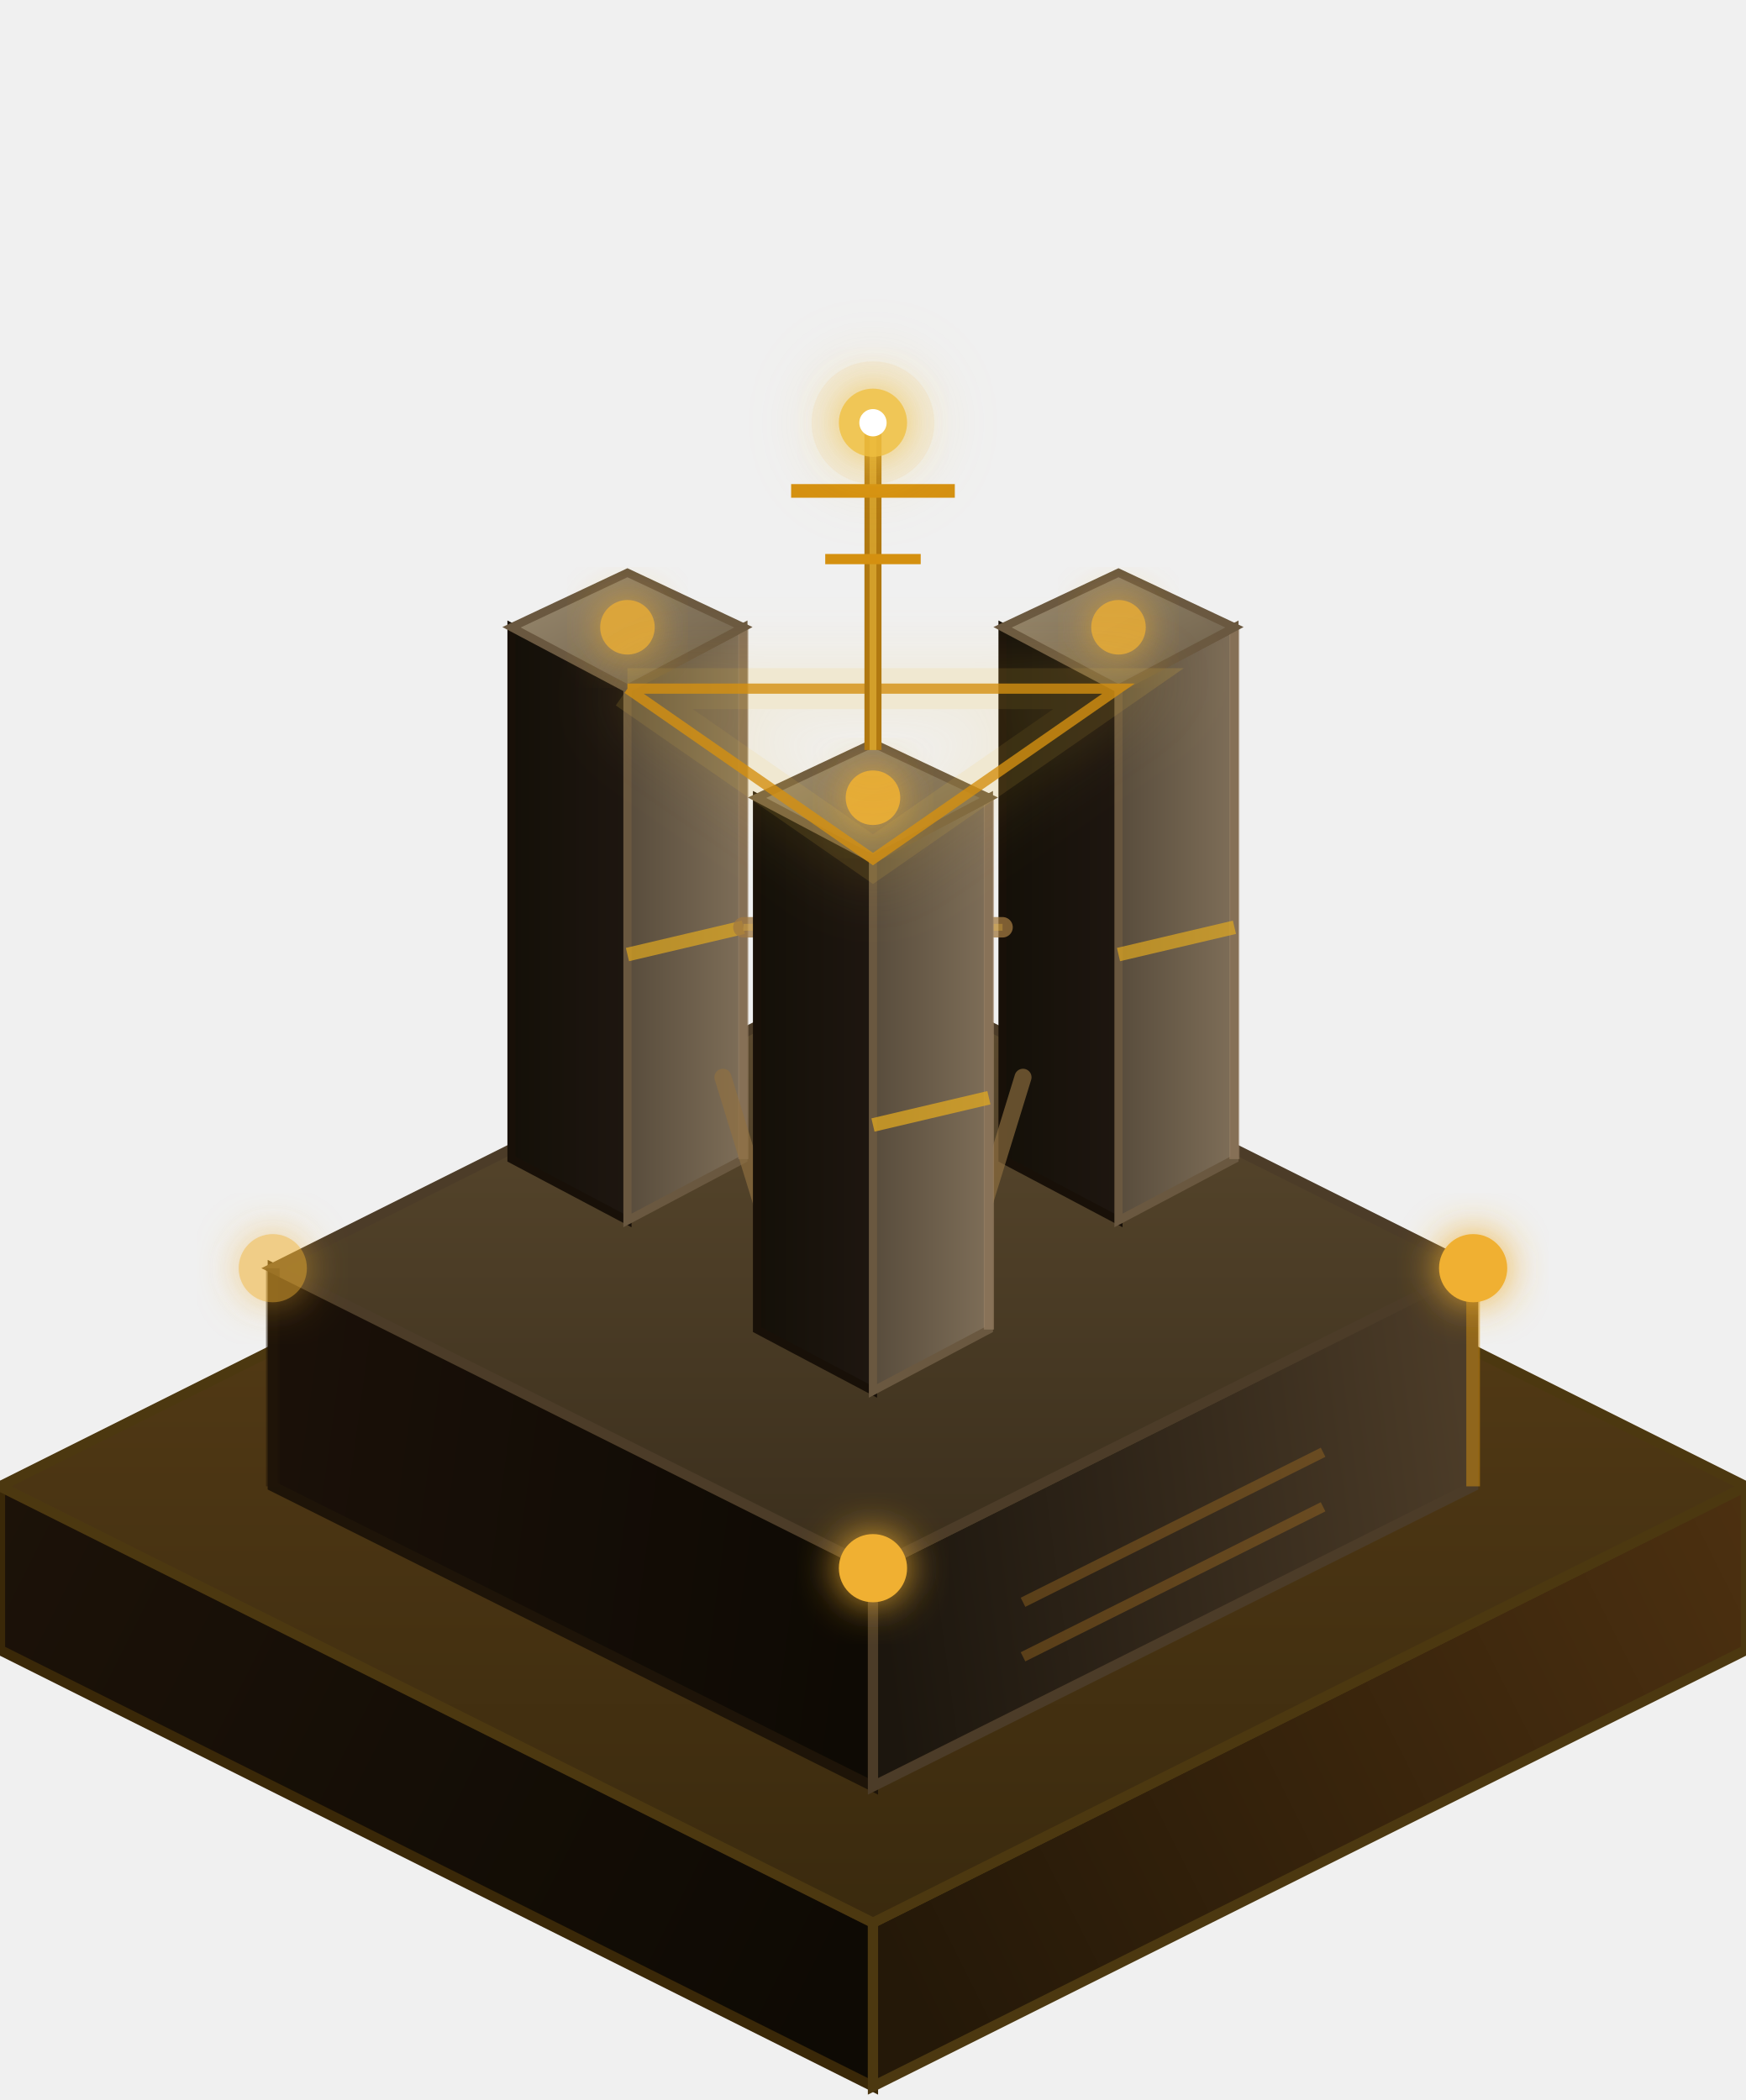
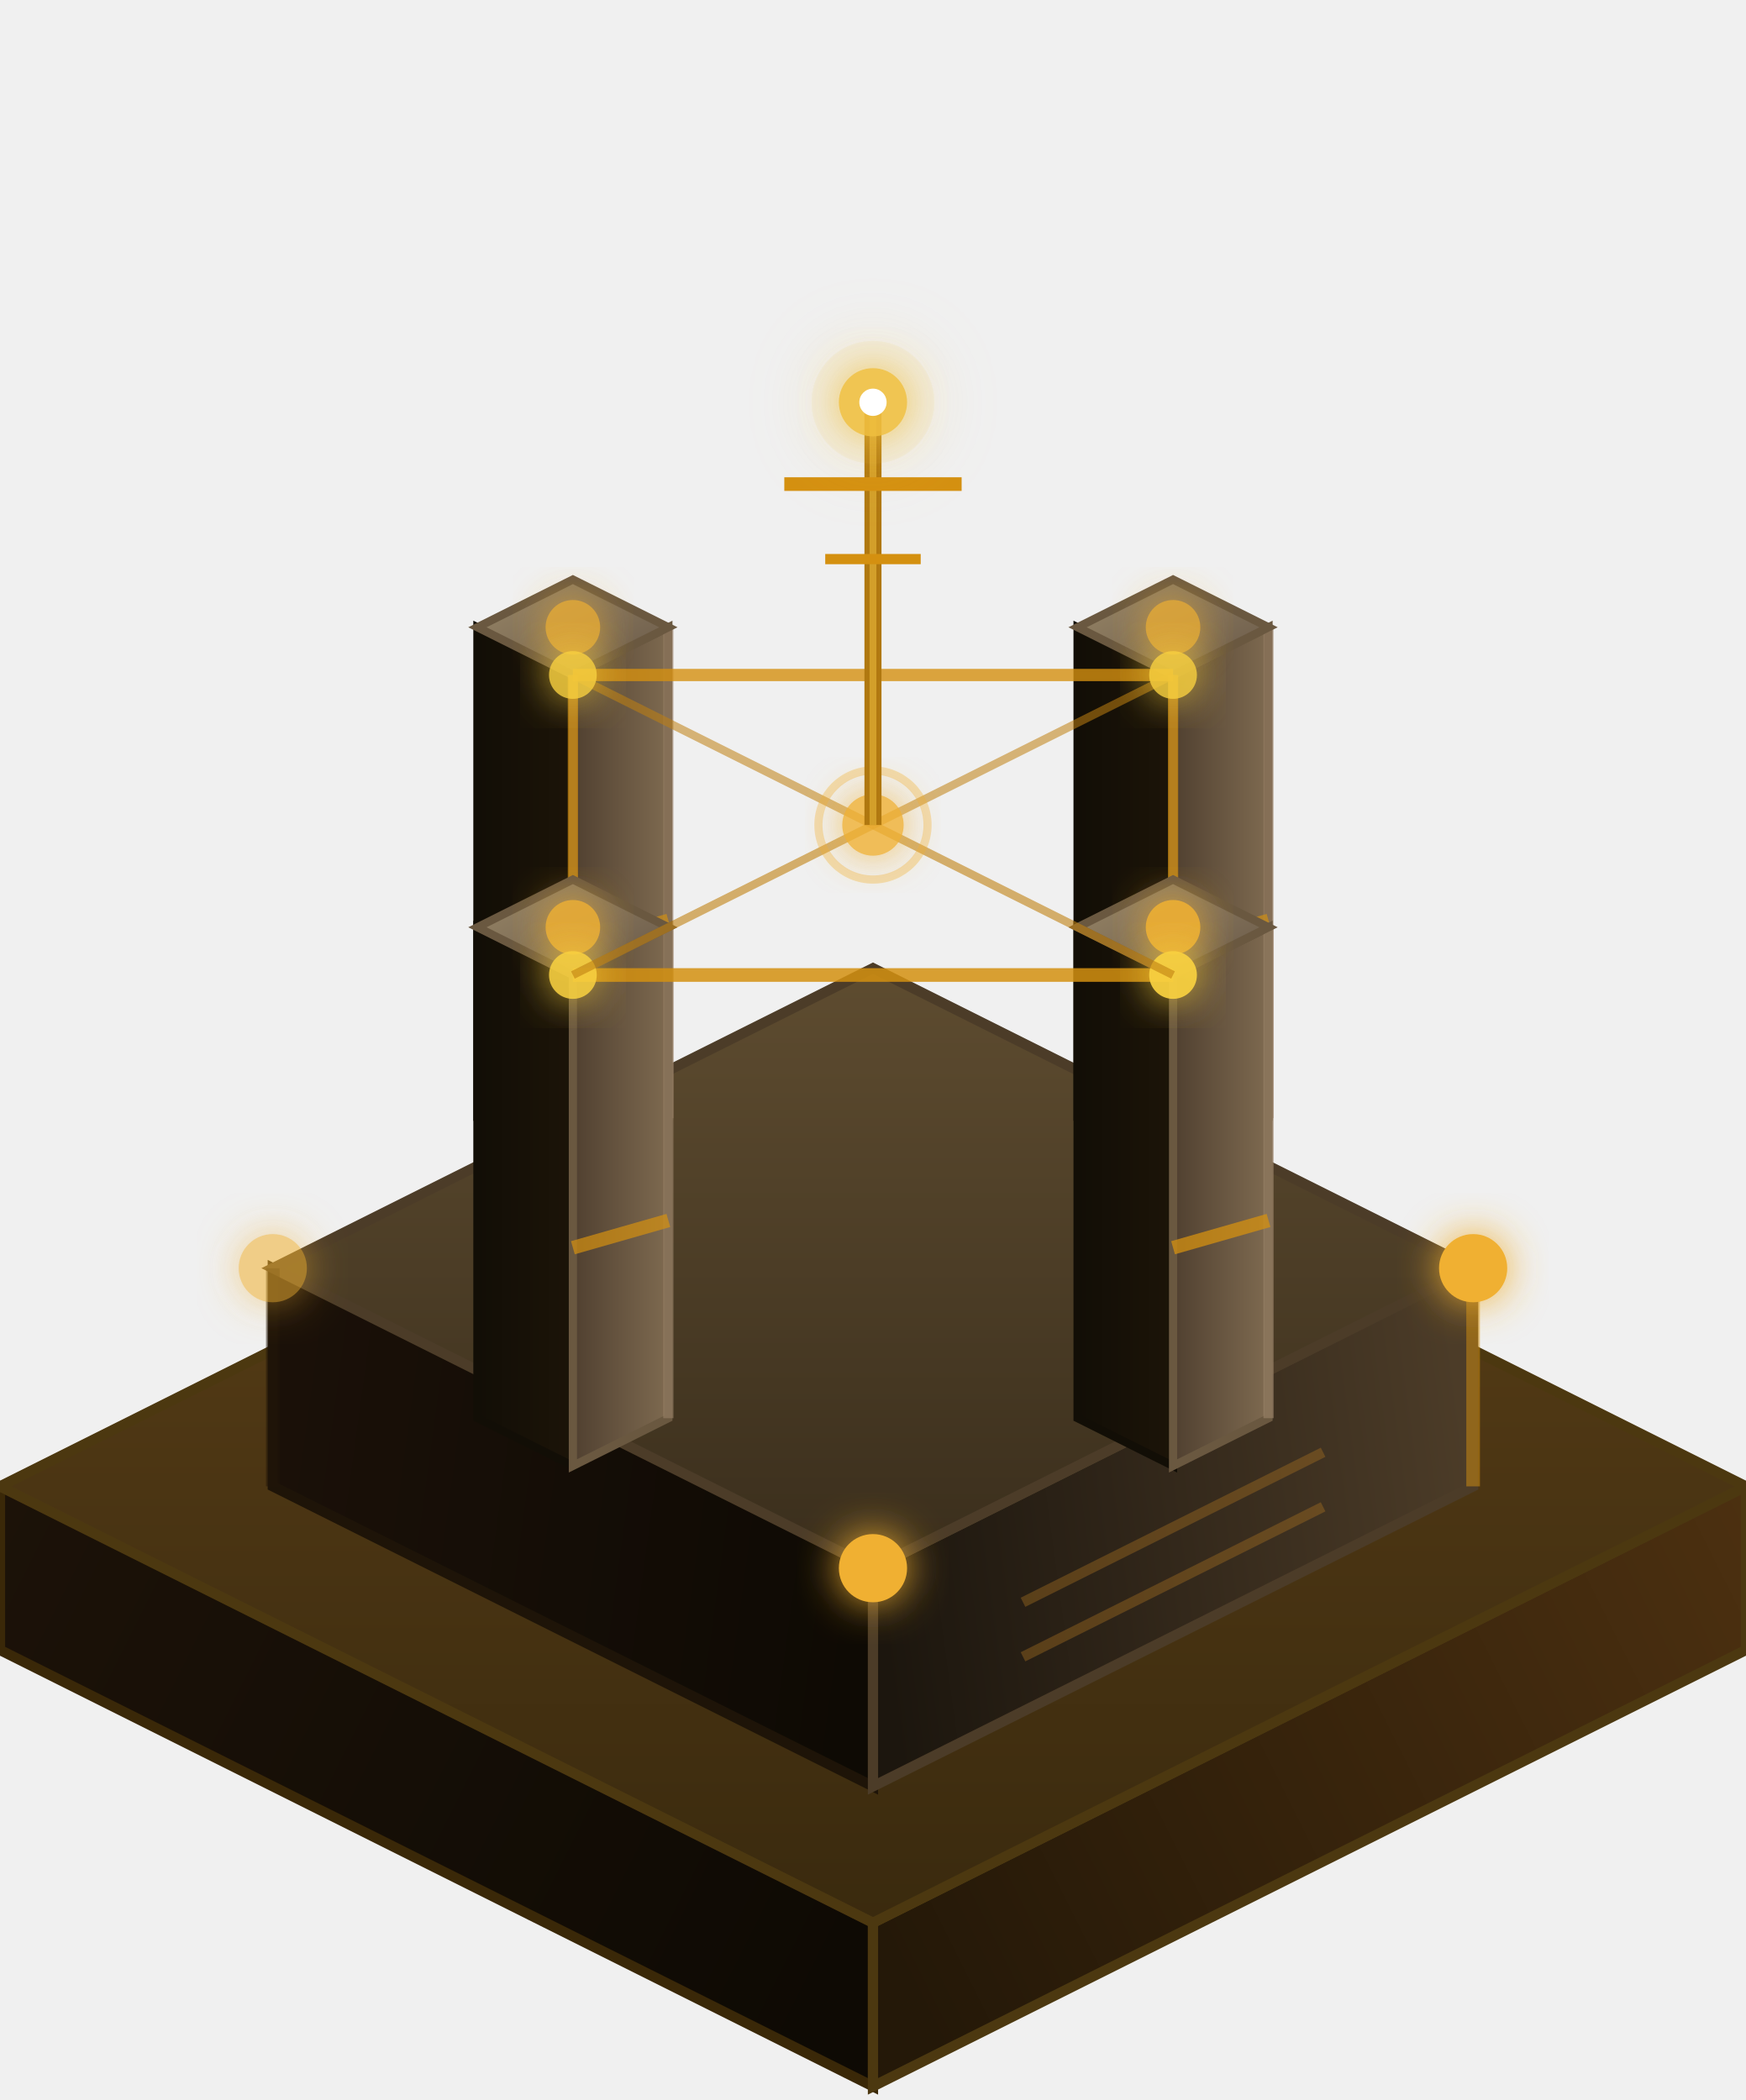
<svg xmlns="http://www.w3.org/2000/svg" viewBox="-128 -178 256 308" width="256" height="308">
  <defs>
    <linearGradient id="fR" gradientUnits="userSpaceOnUse" x1="128" y1="40" x2="0" y2="104">
      <stop offset="0%" stop-color="#4c3010" />
      <stop offset="100%" stop-color="#241808" />
    </linearGradient>
    <linearGradient id="fL" gradientUnits="userSpaceOnUse" x1="-128" y1="40" x2="0" y2="104">
      <stop offset="0%" stop-color="#1c1208" />
      <stop offset="100%" stop-color="#0e0a04" />
    </linearGradient>
    <linearGradient id="fT" gradientUnits="userSpaceOnUse" x1="0" y1="-24" x2="0" y2="104">
      <stop offset="0%" stop-color="#5c4018" />
      <stop offset="100%" stop-color="#3a2a0e" />
    </linearGradient>
    <linearGradient id="bR" gradientUnits="userSpaceOnUse" x1="88" y1="4" x2="0" y2="16">
      <stop offset="0%" stop-color="#4c3c28" />
      <stop offset="60%" stop-color="#2e2418" />
      <stop offset="100%" stop-color="#1c160e" />
    </linearGradient>
    <linearGradient id="bL" gradientUnits="userSpaceOnUse" x1="-88" y1="4" x2="0" y2="16">
      <stop offset="0%" stop-color="#1a1008" />
      <stop offset="100%" stop-color="#0e0a04" />
    </linearGradient>
    <linearGradient id="bT" gradientUnits="userSpaceOnUse" x1="0" y1="-72" x2="0" y2="16">
      <stop offset="0%" stop-color="#5e4c30" />
      <stop offset="100%" stop-color="#3a2e1c" />
    </linearGradient>
    <linearGradient id="cyR" x1="0" y1="0.5" x2="1" y2="0.5">
-       <stop offset="0%" stop-color="#584c3c" />
-       <stop offset="100%" stop-color="#7e6e58" />
+       <stop offset="0%" stop-color="#504030" />
+       <stop offset="100%" stop-color="#7e6a50" />
    </linearGradient>
    <linearGradient id="cyL" x1="0" y1="0.5" x2="1" y2="0.5">
-       <stop offset="0%" stop-color="#141008" />
-       <stop offset="100%" stop-color="#1e1610" />
+       <stop offset="0%" stop-color="#120e06" />
+       <stop offset="100%" stop-color="#1c1408" />
    </linearGradient>
    <linearGradient id="cyTop" x1="0" y1="0" x2="1" y2="1">
-       <stop offset="0%" stop-color="#9c8c70" />
-       <stop offset="100%" stop-color="#6a5c48" />
+       <stop offset="0%" stop-color="#9a8868" />
+       <stop offset="100%" stop-color="#685848" />
    </linearGradient>
    <filter id="glow" x="-60%" y="-60%" width="220%" height="220%">
      <feGaussianBlur stdDeviation="3" result="blur" />
      <feMerge>
        <feMergeNode in="blur" />
        <feMergeNode in="SourceGraphic" />
      </feMerge>
    </filter>
    <filter id="softglow" x="-80%" y="-80%" width="260%" height="260%">
      <feGaussianBlur stdDeviation="5" result="blur" />
+       <feMerge>
+         <feMergeNode in="blur" />
+         <feMergeNode in="SourceGraphic" />
+       </feMerge>
+     </filter>
+     <filter id="ringglow" x="-100%" y="-100%" width="300%" height="300%">
+       <feGaussianBlur stdDeviation="4" result="blur" />
      <feMerge>
        <feMergeNode in="blur" />
        <feMergeNode in="SourceGraphic" />
      </feMerge>
    </filter>
  </defs>
  <polygon points="-128,64 0,128 0,104 -128,40" fill="url(#fL)" stroke="#3a2808" stroke-width="1.5" />
  <polygon points="128,64 0,128 0,104 128,40" fill="url(#fR)" stroke="#4c3810" stroke-width="1.5" />
  <polygon points="0,-24 128,40 0,104 -128,40" fill="url(#fT)" stroke="#4c3810" stroke-width="1.5" />
  <g transform="translate(0, 36)">
    <polygon points="-88,4 0,48 0,16 -88,-28" fill="url(#bL)" stroke="#1e1408" stroke-width="1.5" />
    <polygon points="88,4 0,48 0,16 88,-28" fill="url(#bR)" stroke="#4c3c28" stroke-width="1.5" />
    <polygon points="0,-72 88,-28 0,16 -88,-28" fill="url(#bT)" stroke="#4c3c28" stroke-width="1.5" />
    <line x1="88" y1="4" x2="88" y2="-28" stroke="#d49010" stroke-width="2" opacity="0.5" />
    <line x1="66" y1="7" x2="22" y2="29" stroke="#a87020" stroke-width="1.5" opacity="0.4" />
    <line x1="66" y1="-1" x2="22" y2="21" stroke="#a87020" stroke-width="1.5" opacity="0.4" />
    <line x1="-88" y1="4" x2="-88" y2="-28" stroke="#201408" stroke-width="2" opacity="0.5" />
    <circle cx="88" cy="-28" r="5" fill="#f0b030" filter="url(#glow)" />
    <circle cx="-88" cy="-28" r="5" fill="#f0b030" filter="url(#glow)" opacity="0.55" />
    <circle cx="0" cy="16" r="5" fill="#f0b030" filter="url(#glow)" />
-     <polygon points="-53,-44 -36,-35 -36,-113 -53,-122" fill="url(#cyL)" stroke="#181008" stroke-width="1.2" />
-     <polygon points="-19,-44 -36,-35 -36,-113 -19,-122" fill="url(#cyR)" stroke="#6a5840" stroke-width="1.2" />
-     <line x1="-19" y1="-44" x2="-19" y2="-122" stroke="#9c8468" stroke-width="1.5" opacity="0.55" />
-     <line x1="-19" y1="-78" x2="-36" y2="-74" stroke="#e0a820" stroke-width="2" opacity="0.7" />
-     <polygon points="-36,-130 -19,-122 -36,-113 -53,-122" fill="url(#cyTop)" stroke="#6a5840" stroke-width="1.2" />
-     <circle cx="-36" cy="-122" r="4" fill="#f0b030" filter="url(#glow)" opacity="0.8" />
-     <polygon points="19,-44 36,-35 36,-113 19,-122" fill="url(#cyL)" stroke="#181008" stroke-width="1.2" />
-     <polygon points="53,-44 36,-35 36,-113 53,-122" fill="url(#cyR)" stroke="#6a5840" stroke-width="1.2" />
-     <line x1="53" y1="-44" x2="53" y2="-122" stroke="#9c8468" stroke-width="1.5" opacity="0.55" />
-     <line x1="53" y1="-78" x2="36" y2="-74" stroke="#e0a820" stroke-width="2" opacity="0.7" />
-     <polygon points="36,-130 53,-122 36,-113 19,-122" fill="url(#cyTop)" stroke="#6a5840" stroke-width="1.2" />
-     <circle cx="36" cy="-122" r="4" fill="#f0b030" filter="url(#glow)" opacity="0.8" />
-     <line x1="-19" y1="-78" x2="19" y2="-78" stroke="#a07840" stroke-width="3" stroke-linecap="round" opacity="0.75" />
-     <line x1="-19" y1="-78" x2="19" y2="-78" stroke="#f0c040" stroke-width="1" opacity="0.3" />
-     <line x1="-22" y1="-56" x2="-14" y2="-30" stroke="#907040" stroke-width="2.5" stroke-linecap="round" opacity="0.65" />
-     <line x1=" 22" y1="-56" x2=" 14" y2="-30" stroke="#907040" stroke-width="2.5" stroke-linecap="round" opacity="0.65" />
-     <polygon points="-17,-19 0,-10 0,-88 -17,-97" fill="url(#cyL)" stroke="#181008" stroke-width="1.2" />
-     <polygon points="17,-19 0,-10 0,-88 17,-97" fill="url(#cyR)" stroke="#6a5840" stroke-width="1.2" />
-     <line x1="17" y1="-19" x2="17" y2="-97" stroke="#9c8468" stroke-width="1.5" opacity="0.6" />
-     <line x1="17" y1="-53" x2="0" y2="-49" stroke="#e0a820" stroke-width="2" opacity="0.75" />
-     <polygon points="0,-105 17,-97 0,-88 -17,-97" fill="url(#cyTop)" stroke="#6a5840" stroke-width="1.2" />
-     <circle cx="0" cy="-97" r="4" fill="#f0b030" filter="url(#glow)" opacity="0.9" />
-     <polyline points="-36,-113 36,-113 0,-88 -36,-113" stroke="#f0c040" stroke-width="6" fill="none" opacity="0.18" filter="url(#softglow)" />
-     <polyline points="-36,-113 36,-113 0,-88 -36,-113" stroke="#d49010" stroke-width="1.5" fill="none" opacity="0.8" />
-     <line x1="0" y1="-104" x2="0" y2="-152" stroke="#b07810" stroke-width="2.5" />
-     <line x1="0" y1="-104" x2="0" y2="-152" stroke="#f0c040" stroke-width="1" opacity="0.55" />
-     <line x1="-12" y1="-142" x2="12" y2="-142" stroke="#d49010" stroke-width="2" />
+     <polygon points="-58,-50 -44,-43 -44,-115 -58,-122" fill="url(#cyL)" stroke="#120e06" stroke-width="1.2" />
+     <polygon points="-30,-50 -44,-43 -44,-115 -30,-122" fill="url(#cyR)" stroke="#6a5840" stroke-width="1.2" />
+     <line x1="-30" y1="-50" x2="-30" y2="-122" stroke="#9a8268" stroke-width="1.5" opacity="0.55" />
+     <line x1="-30" y1="-79" x2="-44" y2="-75" stroke="#d49010" stroke-width="2" opacity="0.65" />
+     <polygon points="-44,-129 -30,-122 -44,-115 -58,-122" fill="url(#cyTop)" stroke="#6a5840" stroke-width="1.2" />
+     <circle cx="-44" cy="-122" r="4" fill="#f0b030" filter="url(#glow)" opacity="0.75" />
+     <polygon points="30,-50 44,-43 44,-115 30,-122" fill="url(#cyL)" stroke="#120e06" stroke-width="1.2" />
+     <polygon points="58,-50 44,-43 44,-115 58,-122" fill="url(#cyR)" stroke="#6a5840" stroke-width="1.2" />
+     <line x1="58" y1="-50" x2="58" y2="-122" stroke="#9a8268" stroke-width="1.5" opacity="0.55" />
+     <line x1="58" y1="-79" x2="44" y2="-75" stroke="#d49010" stroke-width="2" opacity="0.65" />
+     <polygon points="44,-129 58,-122 44,-115 30,-122" fill="url(#cyTop)" stroke="#6a5840" stroke-width="1.2" />
+     <circle cx="44" cy="-122" r="4" fill="#f0b030" filter="url(#glow)" opacity="0.75" />
+     <line x1="-44" y1="-115" x2="44" y2="-115" stroke="#f0c040" stroke-width="6" opacity="0.15" filter="url(#ringglow)" />
+     <line x1="-44" y1="-115" x2="44" y2="-115" stroke="#d49010" stroke-width="1.8" opacity="0.8" />
+     <line x1="-44" y1="-115" x2="-44" y2="-71" stroke="#f0c040" stroke-width="5" opacity="0.12" filter="url(#ringglow)" />
+     <line x1="-44" y1="-115" x2="-44" y2="-71" stroke="#d49010" stroke-width="1.5" opacity="0.7" />
+     <line x1="44" y1="-115" x2="44" y2="-71" stroke="#f0c040" stroke-width="5" opacity="0.12" filter="url(#ringglow)" />
+     <line x1="44" y1="-115" x2="44" y2="-71" stroke="#d49010" stroke-width="1.5" opacity="0.7" />
+     <line x1="-44" y1="-115" x2="0" y2="-93" stroke="#c08010" stroke-width="1.2" opacity="0.55" />
+     <line x1="44" y1="-115" x2="0" y2="-93" stroke="#c08010" stroke-width="1.2" opacity="0.55" />
+     <polygon points="-58,-6 -44,1 -44,-71 -58,-78" fill="url(#cyL)" stroke="#120e06" stroke-width="1.2" />
+     <polygon points="-30,-6 -44,1 -44,-71 -30,-78" fill="url(#cyR)" stroke="#6a5840" stroke-width="1.2" />
+     <line x1="-30" y1="-6" x2="-30" y2="-78" stroke="#9a8268" stroke-width="1.5" opacity="0.6" />
+     <line x1="-30" y1="-35" x2="-44" y2="-31" stroke="#d49010" stroke-width="2" opacity="0.7" />
+     <polygon points="-44,-85 -30,-78 -44,-71 -58,-78" fill="url(#cyTop)" stroke="#6a5840" stroke-width="1.2" />
+     <circle cx="-44" cy="-78" r="4" fill="#f0b030" filter="url(#glow)" opacity="0.85" />
+     <polygon points="30,-6 44,1 44,-71 30,-78" fill="url(#cyL)" stroke="#120e06" stroke-width="1.2" />
+     <polygon points="58,-6 44,1 44,-71 58,-78" fill="url(#cyR)" stroke="#6a5840" stroke-width="1.2" />
+     <line x1="58" y1="-6" x2="58" y2="-78" stroke="#9a8268" stroke-width="1.5" opacity="0.65" />
+     <line x1="58" y1="-35" x2="44" y2="-31" stroke="#d49010" stroke-width="2" opacity="0.75" />
+     <polygon points="44,-85 58,-78 44,-71 30,-78" fill="url(#cyTop)" stroke="#6a5840" stroke-width="1.2" />
+     <circle cx="44" cy="-78" r="4" fill="#f0b030" filter="url(#glow)" opacity="0.9" />
+     <line x1="44" y1="-71" x2="-44" y2="-71" stroke="#f0c040" stroke-width="7" opacity="0.18" filter="url(#ringglow)" />
+     <line x1="44" y1="-71" x2="-44" y2="-71" stroke="#d49010" stroke-width="2" opacity="0.85" />
+     <circle cx="-44" cy="-115" r="3.5" fill="#f8d040" filter="url(#glow)" opacity="0.85" />
+     <circle cx="44" cy="-115" r="3.5" fill="#f8d040" filter="url(#glow)" opacity="0.85" />
+     <circle cx="44" cy="-71" r="3.5" fill="#f8d040" filter="url(#glow)" opacity="0.95" />
+     <circle cx="-44" cy="-71" r="3.5" fill="#f8d040" filter="url(#glow)" opacity="0.9" />
+     <line x1="-44" y1="-71" x2="0" y2="-93" stroke="#c08010" stroke-width="1.2" opacity="0.6" />
+     <line x1="44" y1="-71" x2="0" y2="-93" stroke="#c08010" stroke-width="1.2" opacity="0.6" />
+     <circle cx="0" cy="-93" r="4.5" fill="#f0b030" opacity="0.8" filter="url(#glow)" />
+     <circle cx="0" cy="-93" r="8" fill="none" stroke="#f0b030" stroke-width="1.2" opacity="0.35" />
+     <line x1="0" y1="-93" x2="0" y2="-155" stroke="#b07810" stroke-width="2.5" />
+     <line x1="0" y1="-93" x2="0" y2="-155" stroke="#f0c040" stroke-width="1" opacity="0.55" />
+     <line x1="-13" y1="-143" x2="13" y2="-143" stroke="#d49010" stroke-width="2" />
    <line x1="-7" y1="-132" x2="7" y2="-132" stroke="#d49010" stroke-width="1.5" />
-     <circle cx="0" cy="-152" r="9" fill="#f0c040" opacity="0.14" filter="url(#softglow)" />
-     <circle cx="0" cy="-152" r="5" fill="#f0c040" opacity="0.85" filter="url(#glow)" />
-     <circle cx="0" cy="-152" r="2" fill="#ffffff" />
+     <circle cx="0" cy="-155" r="9" fill="#f0c040" opacity="0.13" filter="url(#softglow)" />
+     <circle cx="0" cy="-155" r="5" fill="#f0c040" opacity="0.88" filter="url(#glow)" />
+     <circle cx="0" cy="-155" r="2" fill="#ffffff" />
  </g>
</svg>
